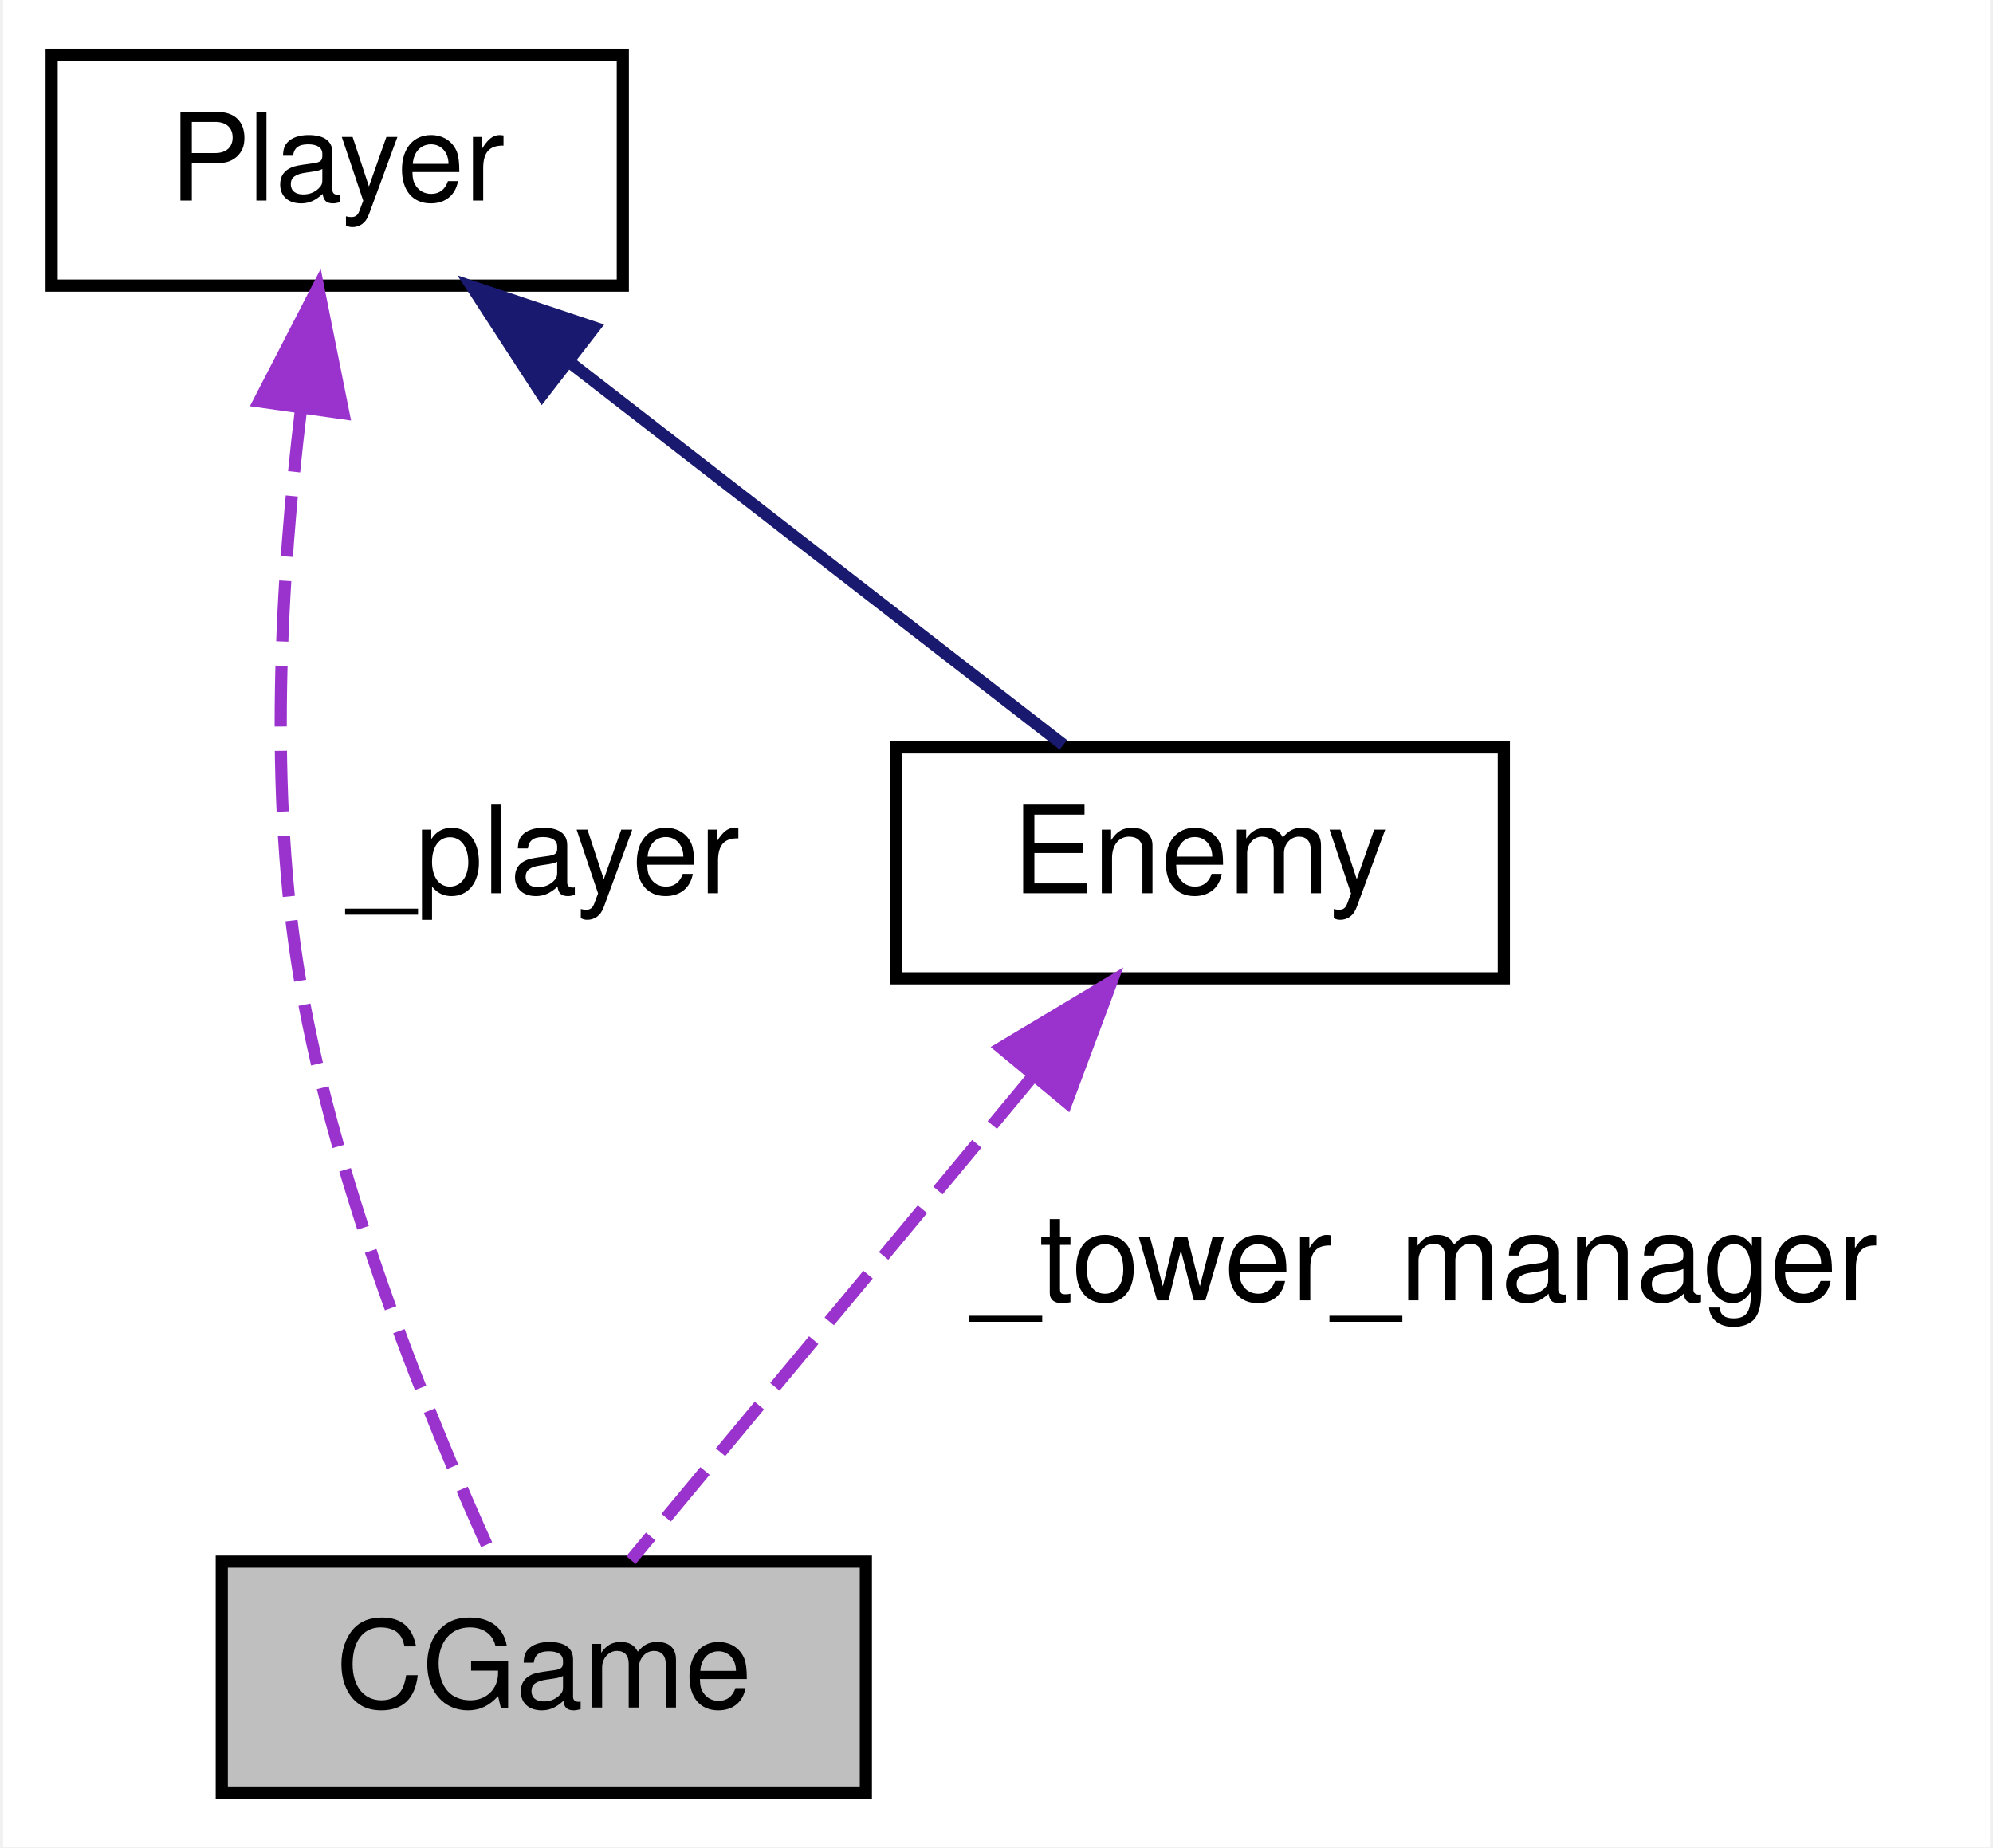
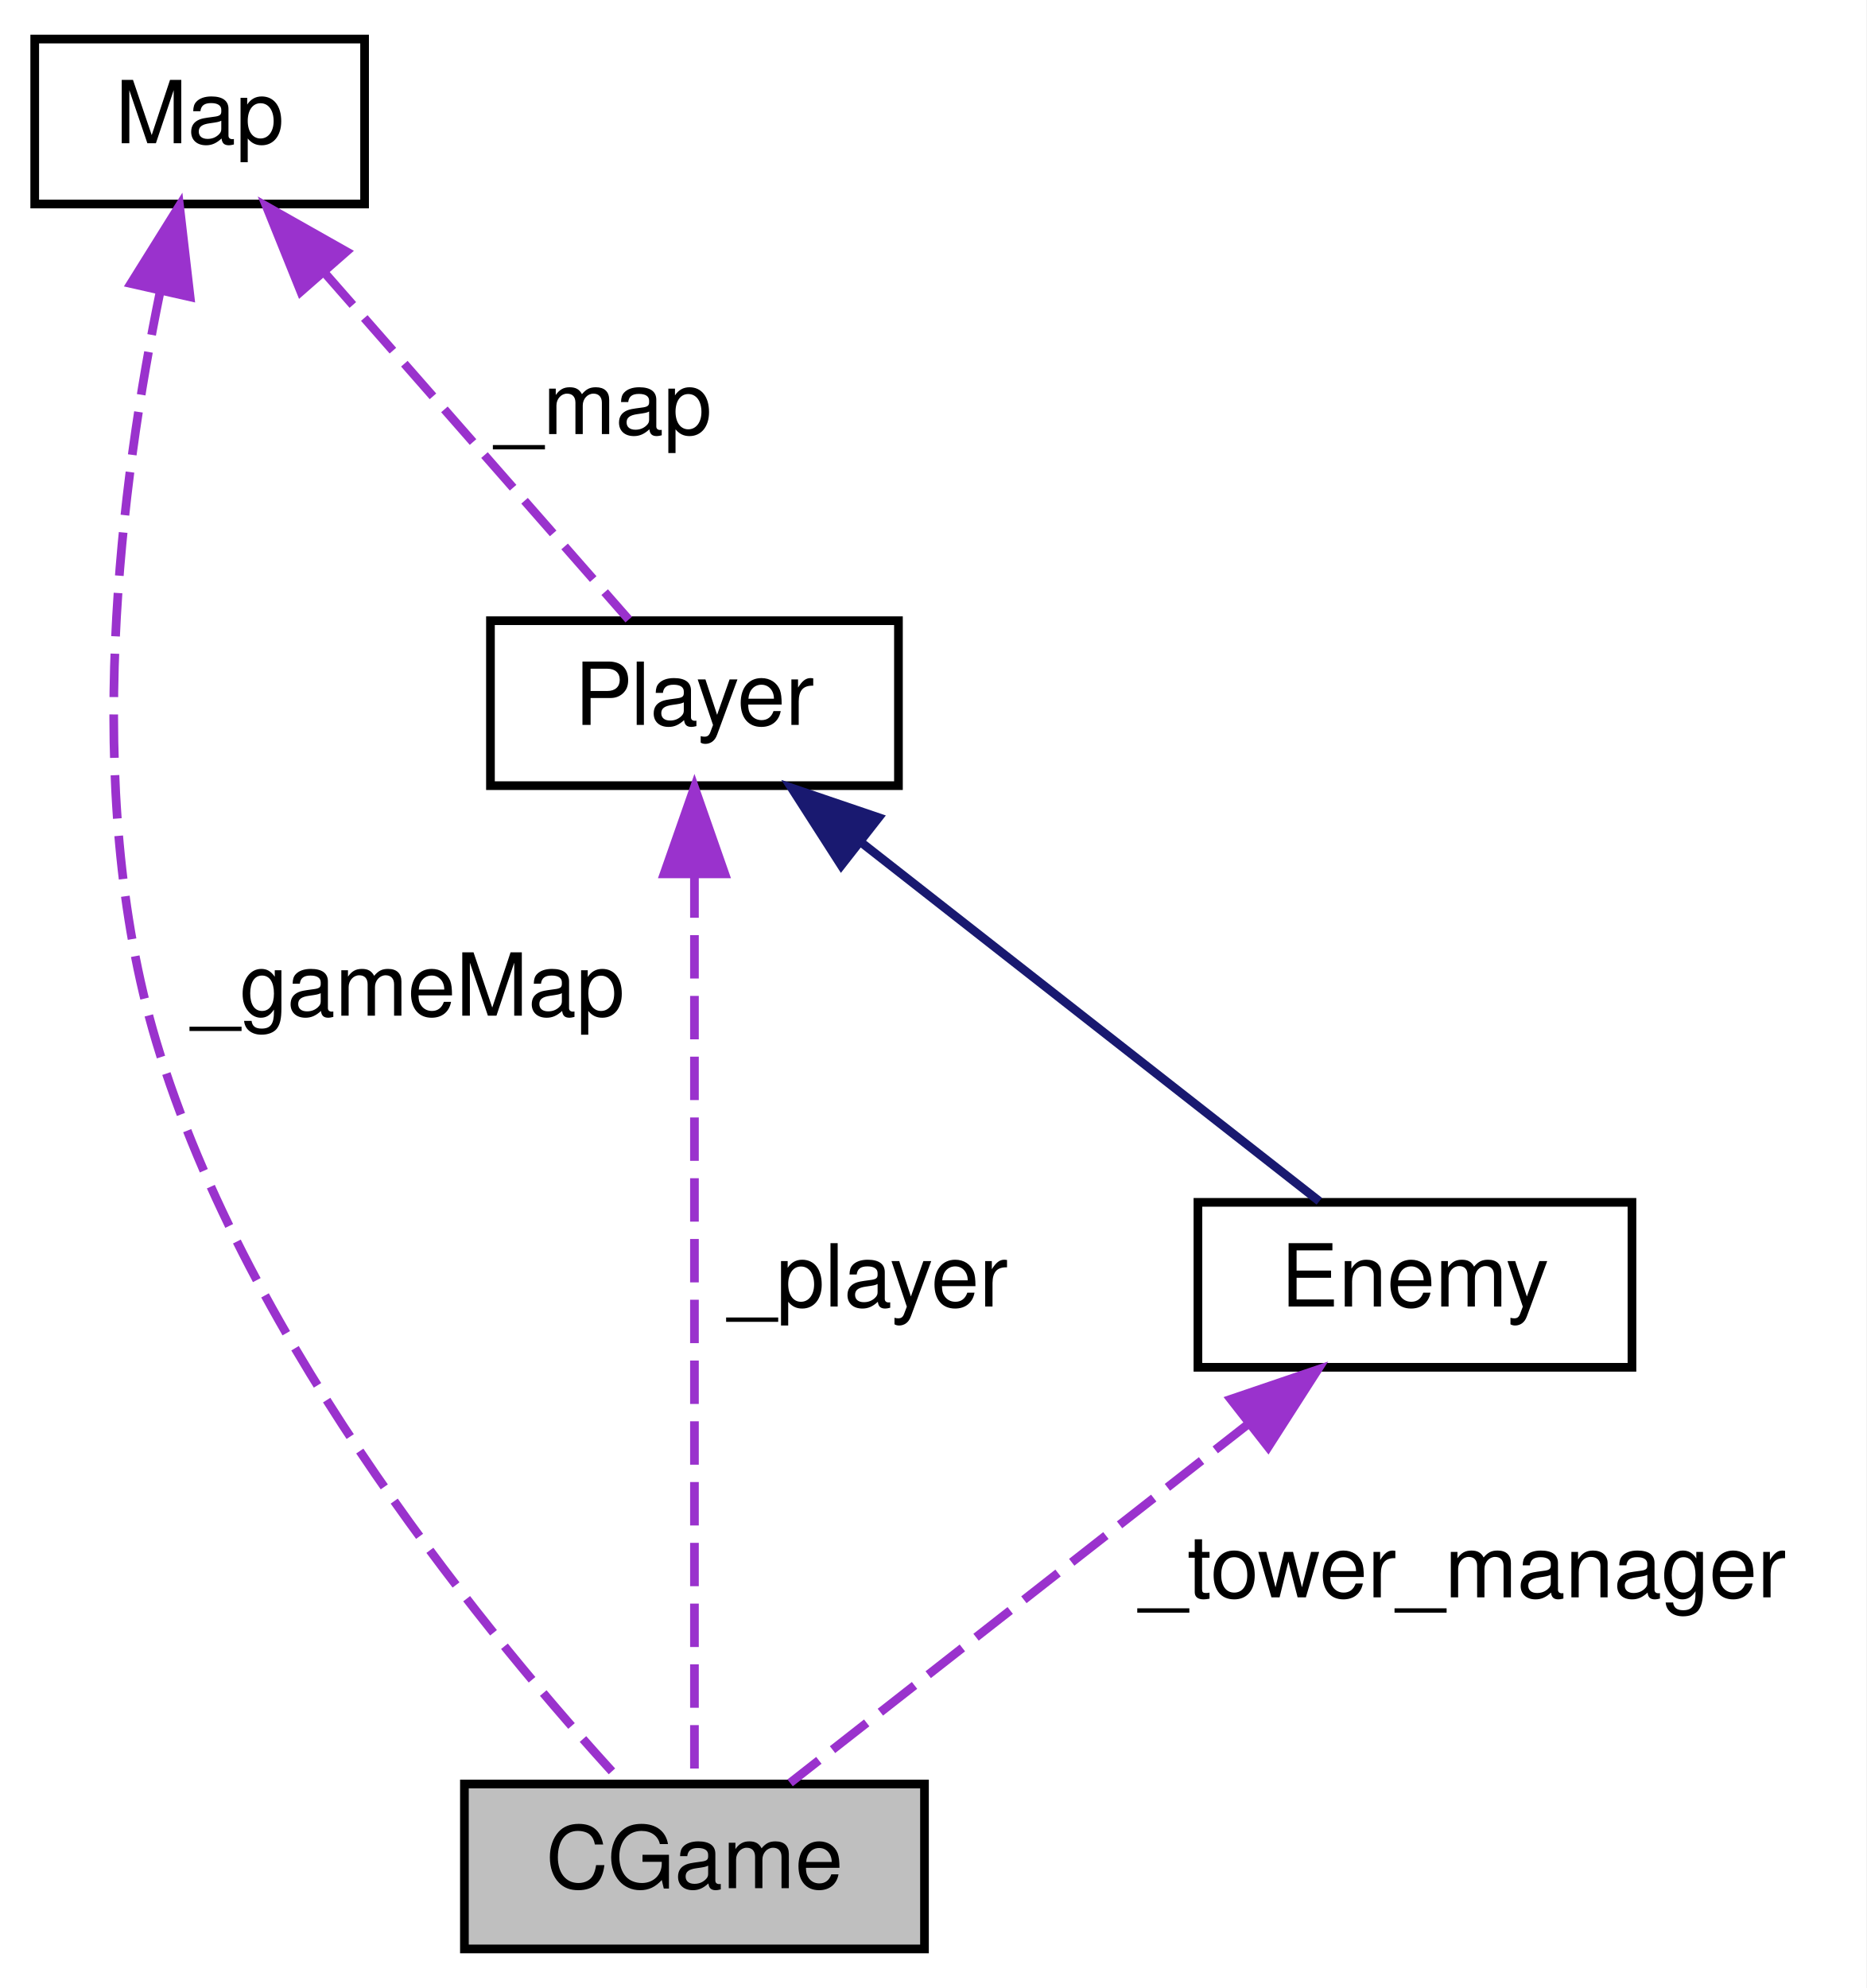
- <svg xmlns="http://www.w3.org/2000/svg" xmlns:xlink="http://www.w3.org/1999/xlink" width="164pt" height="152pt" viewBox="0.00 0.00 163.50 152.00">
-   <g id="graph0" class="graph" transform="scale(1 1) rotate(0) translate(4 148)">
-     <polygon fill="white" stroke="transparent" points="-4,4 -4,-148 159.5,-148 159.5,4 -4,4" />
+ <svg xmlns="http://www.w3.org/2000/svg" xmlns:xlink="http://www.w3.org/1999/xlink" width="215pt" height="229pt" viewBox="0.00 0.00 215.00 229.00">
+   <g id="graph0" class="graph" transform="scale(1 1) rotate(0) translate(4 225)">
+     <polygon fill="white" stroke="transparent" points="-4,4 -4,-225 211,-225 211,4 -4,4" />
    <g id="node1" class="node">
      <g id="a_node1">
        <a xlink:title=" ">
-           <polygon fill="#bfbfbf" stroke="black" points="14,-0.5 14,-19.5 67,-19.5 67,-0.5 14,-0.5" />
-           <text text-anchor="middle" x="40.5" y="-7.5" font-family="Helvetica,sans-Serif" font-size="10.00">CGame</text>
+           <polygon fill="#bfbfbf" stroke="black" points="49.5,-0.5 49.5,-19.5 102.5,-19.5 102.5,-0.5 49.5,-0.5" />
+           <text text-anchor="middle" x="76" y="-7.5" font-family="Helvetica,sans-Serif" font-size="10.00">CGame</text>
        </a>
      </g>
    </g>
    <g id="node2" class="node">
      <g id="a_node2">
        <a xlink:href="classEnemy.html" target="_top" xlink:title=" ">
-           <polygon fill="white" stroke="black" points="69.5,-67.5 69.5,-86.5 119.5,-86.5 119.5,-67.5 69.5,-67.5" />
-           <text text-anchor="middle" x="94.5" y="-74.5" font-family="Helvetica,sans-Serif" font-size="10.00">Enemy</text>
+           <polygon fill="white" stroke="black" points="134,-67.5 134,-86.5 184,-86.5 184,-67.5 134,-67.5" />
+           <text text-anchor="middle" x="159" y="-74.5" font-family="Helvetica,sans-Serif" font-size="10.00">Enemy</text>
        </a>
      </g>
    </g>
    <g id="edge1" class="edge">
-       <path fill="none" stroke="#9a32cd" stroke-dasharray="5,2" d="M80.6,-59.27C70.07,-46.6 56.04,-29.7 47.67,-19.63" />
-       <polygon fill="#9a32cd" stroke="#9a32cd" points="78.13,-61.78 87.22,-67.23 83.52,-57.31 78.13,-61.78" />
-       <text text-anchor="middle" x="113" y="-41" font-family="Helvetica,sans-Serif" font-size="10.00"> _tower_manager</text>
+       <path fill="none" stroke="#9a32cd" stroke-dasharray="5,2" d="M139.93,-61.07C123.55,-48.24 100.5,-30.19 87.02,-19.63" />
+       <polygon fill="#9a32cd" stroke="#9a32cd" points="137.78,-63.82 147.81,-67.23 142.09,-58.31 137.78,-63.82" />
+       <text text-anchor="middle" x="164.5" y="-41" font-family="Helvetica,sans-Serif" font-size="10.00"> _tower_manager</text>
    </g>
    <g id="node3" class="node">
      <g id="a_node3">
        <a xlink:href="classPlayer.html" target="_top" xlink:title=" ">
-           <polygon fill="white" stroke="black" points="0,-124.5 0,-143.5 47,-143.5 47,-124.5 0,-124.5" />
-           <text text-anchor="middle" x="23.5" y="-131.5" font-family="Helvetica,sans-Serif" font-size="10.00">Player</text>
+           <polygon fill="white" stroke="black" points="52.5,-134.5 52.5,-153.5 99.5,-153.5 99.5,-134.5 52.5,-134.5" />
+           <text text-anchor="middle" x="76" y="-141.5" font-family="Helvetica,sans-Serif" font-size="10.00">Player</text>
        </a>
      </g>
    </g>
-     <g id="edge3" class="edge">
-       <path fill="none" stroke="#9a32cd" stroke-dasharray="5,2" d="M20.5,-114.15C18.9,-100.87 17.77,-82.73 20.5,-67 23.5,-49.71 31.33,-30.69 36.26,-19.86" />
-       <polygon fill="#9a32cd" stroke="#9a32cd" points="17.08,-114.97 21.93,-124.38 24.01,-113.99 17.08,-114.97" />
-       <text text-anchor="middle" x="40.5" y="-74.5" font-family="Helvetica,sans-Serif" font-size="10.00"> _player</text>
+     <g id="edge5" class="edge">
+       <path fill="none" stroke="#9a32cd" stroke-dasharray="5,2" d="M76,-124.28C76,-95.25 76,-40.54 76,-19.52" />
+       <polygon fill="#9a32cd" stroke="#9a32cd" points="72.5,-124.34 76,-134.34 79.5,-124.34 72.5,-124.34" />
+       <text text-anchor="middle" x="96" y="-74.5" font-family="Helvetica,sans-Serif" font-size="10.00"> _player</text>
    </g>
    <g id="edge2" class="edge">
-       <path fill="none" stroke="midnightblue" d="M42.87,-118C55.82,-107.96 72.42,-95.1 83.25,-86.71" />
-       <polygon fill="midnightblue" stroke="midnightblue" points="40.36,-115.52 34.59,-124.41 44.64,-121.05 40.36,-115.52" />
+       <path fill="none" stroke="midnightblue" d="M95.07,-128.07C111.45,-115.24 134.5,-97.19 147.98,-86.63" />
+       <polygon fill="midnightblue" stroke="midnightblue" points="92.91,-125.31 87.19,-134.23 97.22,-130.82 92.91,-125.31" />
+     </g>
+     <g id="node4" class="node">
+       <g id="a_node4">
+         <a xlink:href="classMap.html" target="_top" xlink:title=" ">
+           <polygon fill="white" stroke="black" points="0,-201.5 0,-220.5 38,-220.5 38,-201.5 0,-201.5" />
+           <text text-anchor="middle" x="19" y="-208.5" font-family="Helvetica,sans-Serif" font-size="10.00">Map</text>
+         </a>
+       </g>
+     </g>
+     <g id="edge4" class="edge">
+       <path fill="none" stroke="#9a32cd" stroke-dasharray="5,2" d="M14.43,-191.33C10.04,-169.97 5.24,-134.19 14,-105 24.56,-69.8 53.05,-35.6 67.44,-19.92" />
+       <polygon fill="#9a32cd" stroke="#9a32cd" points="11.07,-192.34 16.68,-201.33 17.9,-190.8 11.07,-192.34" />
+       <text text-anchor="middle" x="43" y="-108" font-family="Helvetica,sans-Serif" font-size="10.00"> _gameMap</text>
+     </g>
+     <g id="edge3" class="edge">
+       <path fill="none" stroke="#9a32cd" stroke-dasharray="5,2" d="M33.35,-193.63C44.5,-180.92 59.52,-163.8 68.43,-153.63" />
+       <polygon fill="#9a32cd" stroke="#9a32cd" points="30.65,-191.41 26.69,-201.23 35.91,-196.02 30.65,-191.41" />
+       <text text-anchor="middle" x="65.5" y="-175" font-family="Helvetica,sans-Serif" font-size="10.00"> _map</text>
    </g>
  </g>
</svg>
